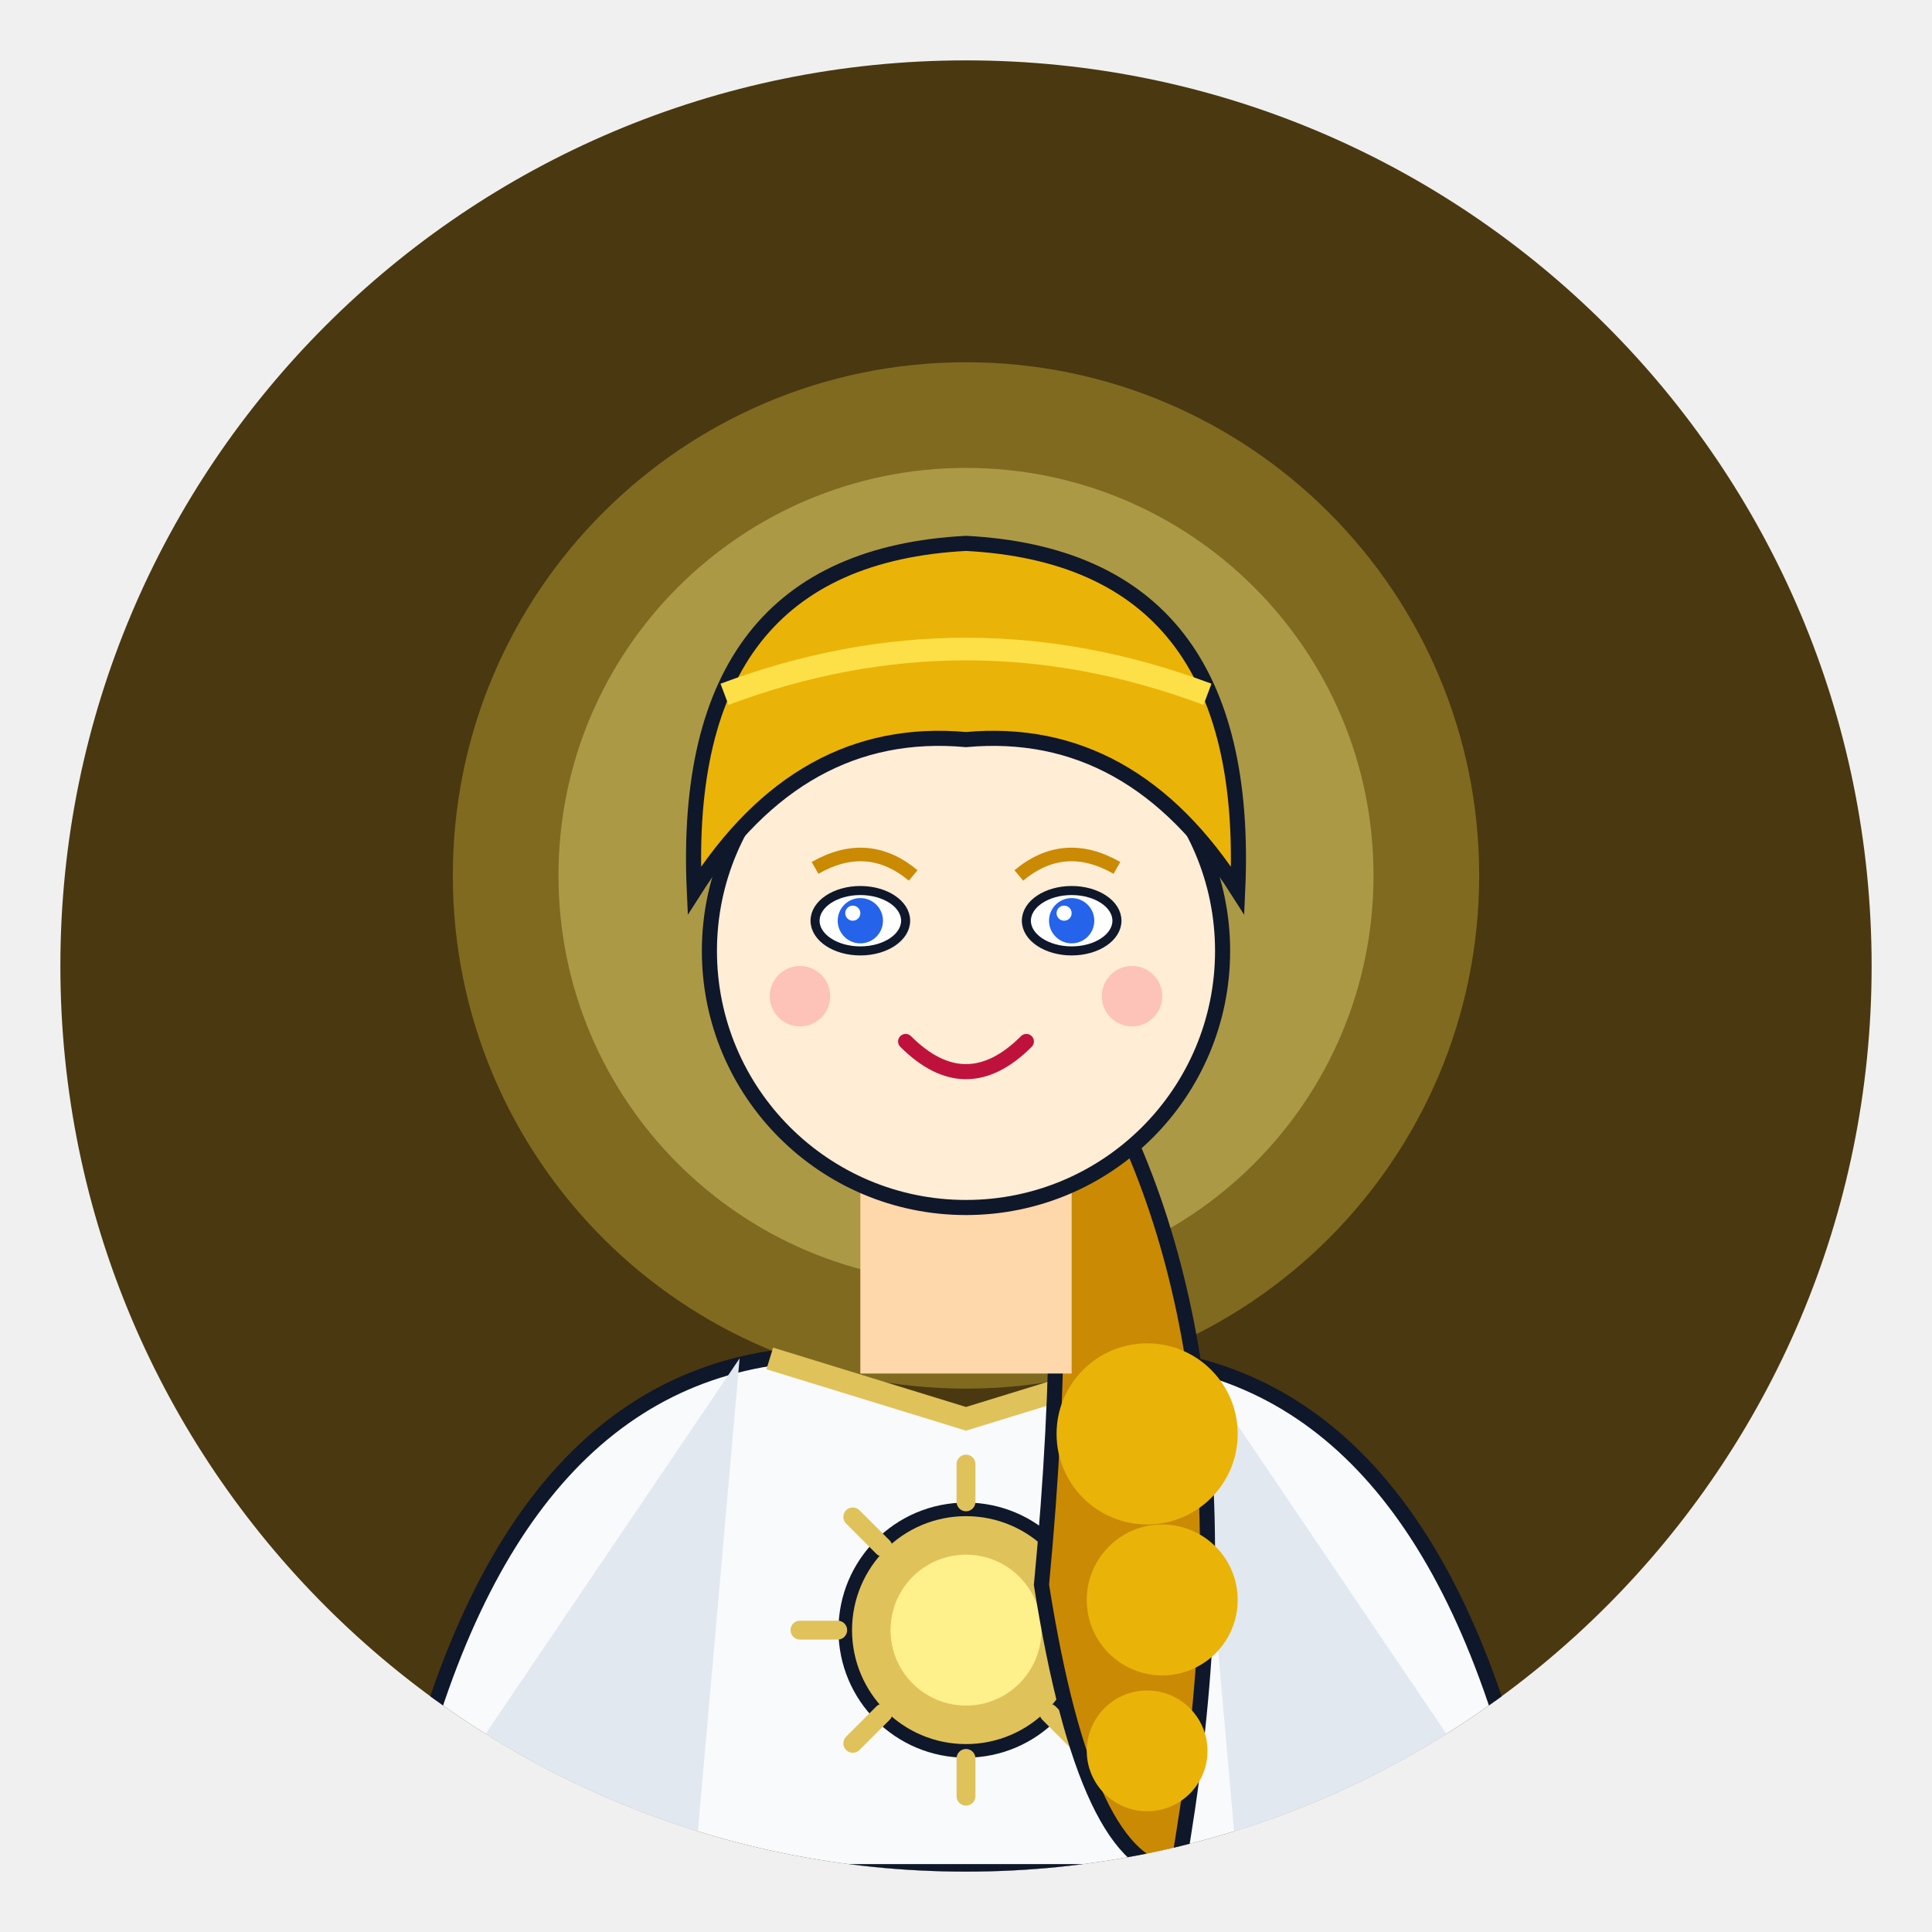
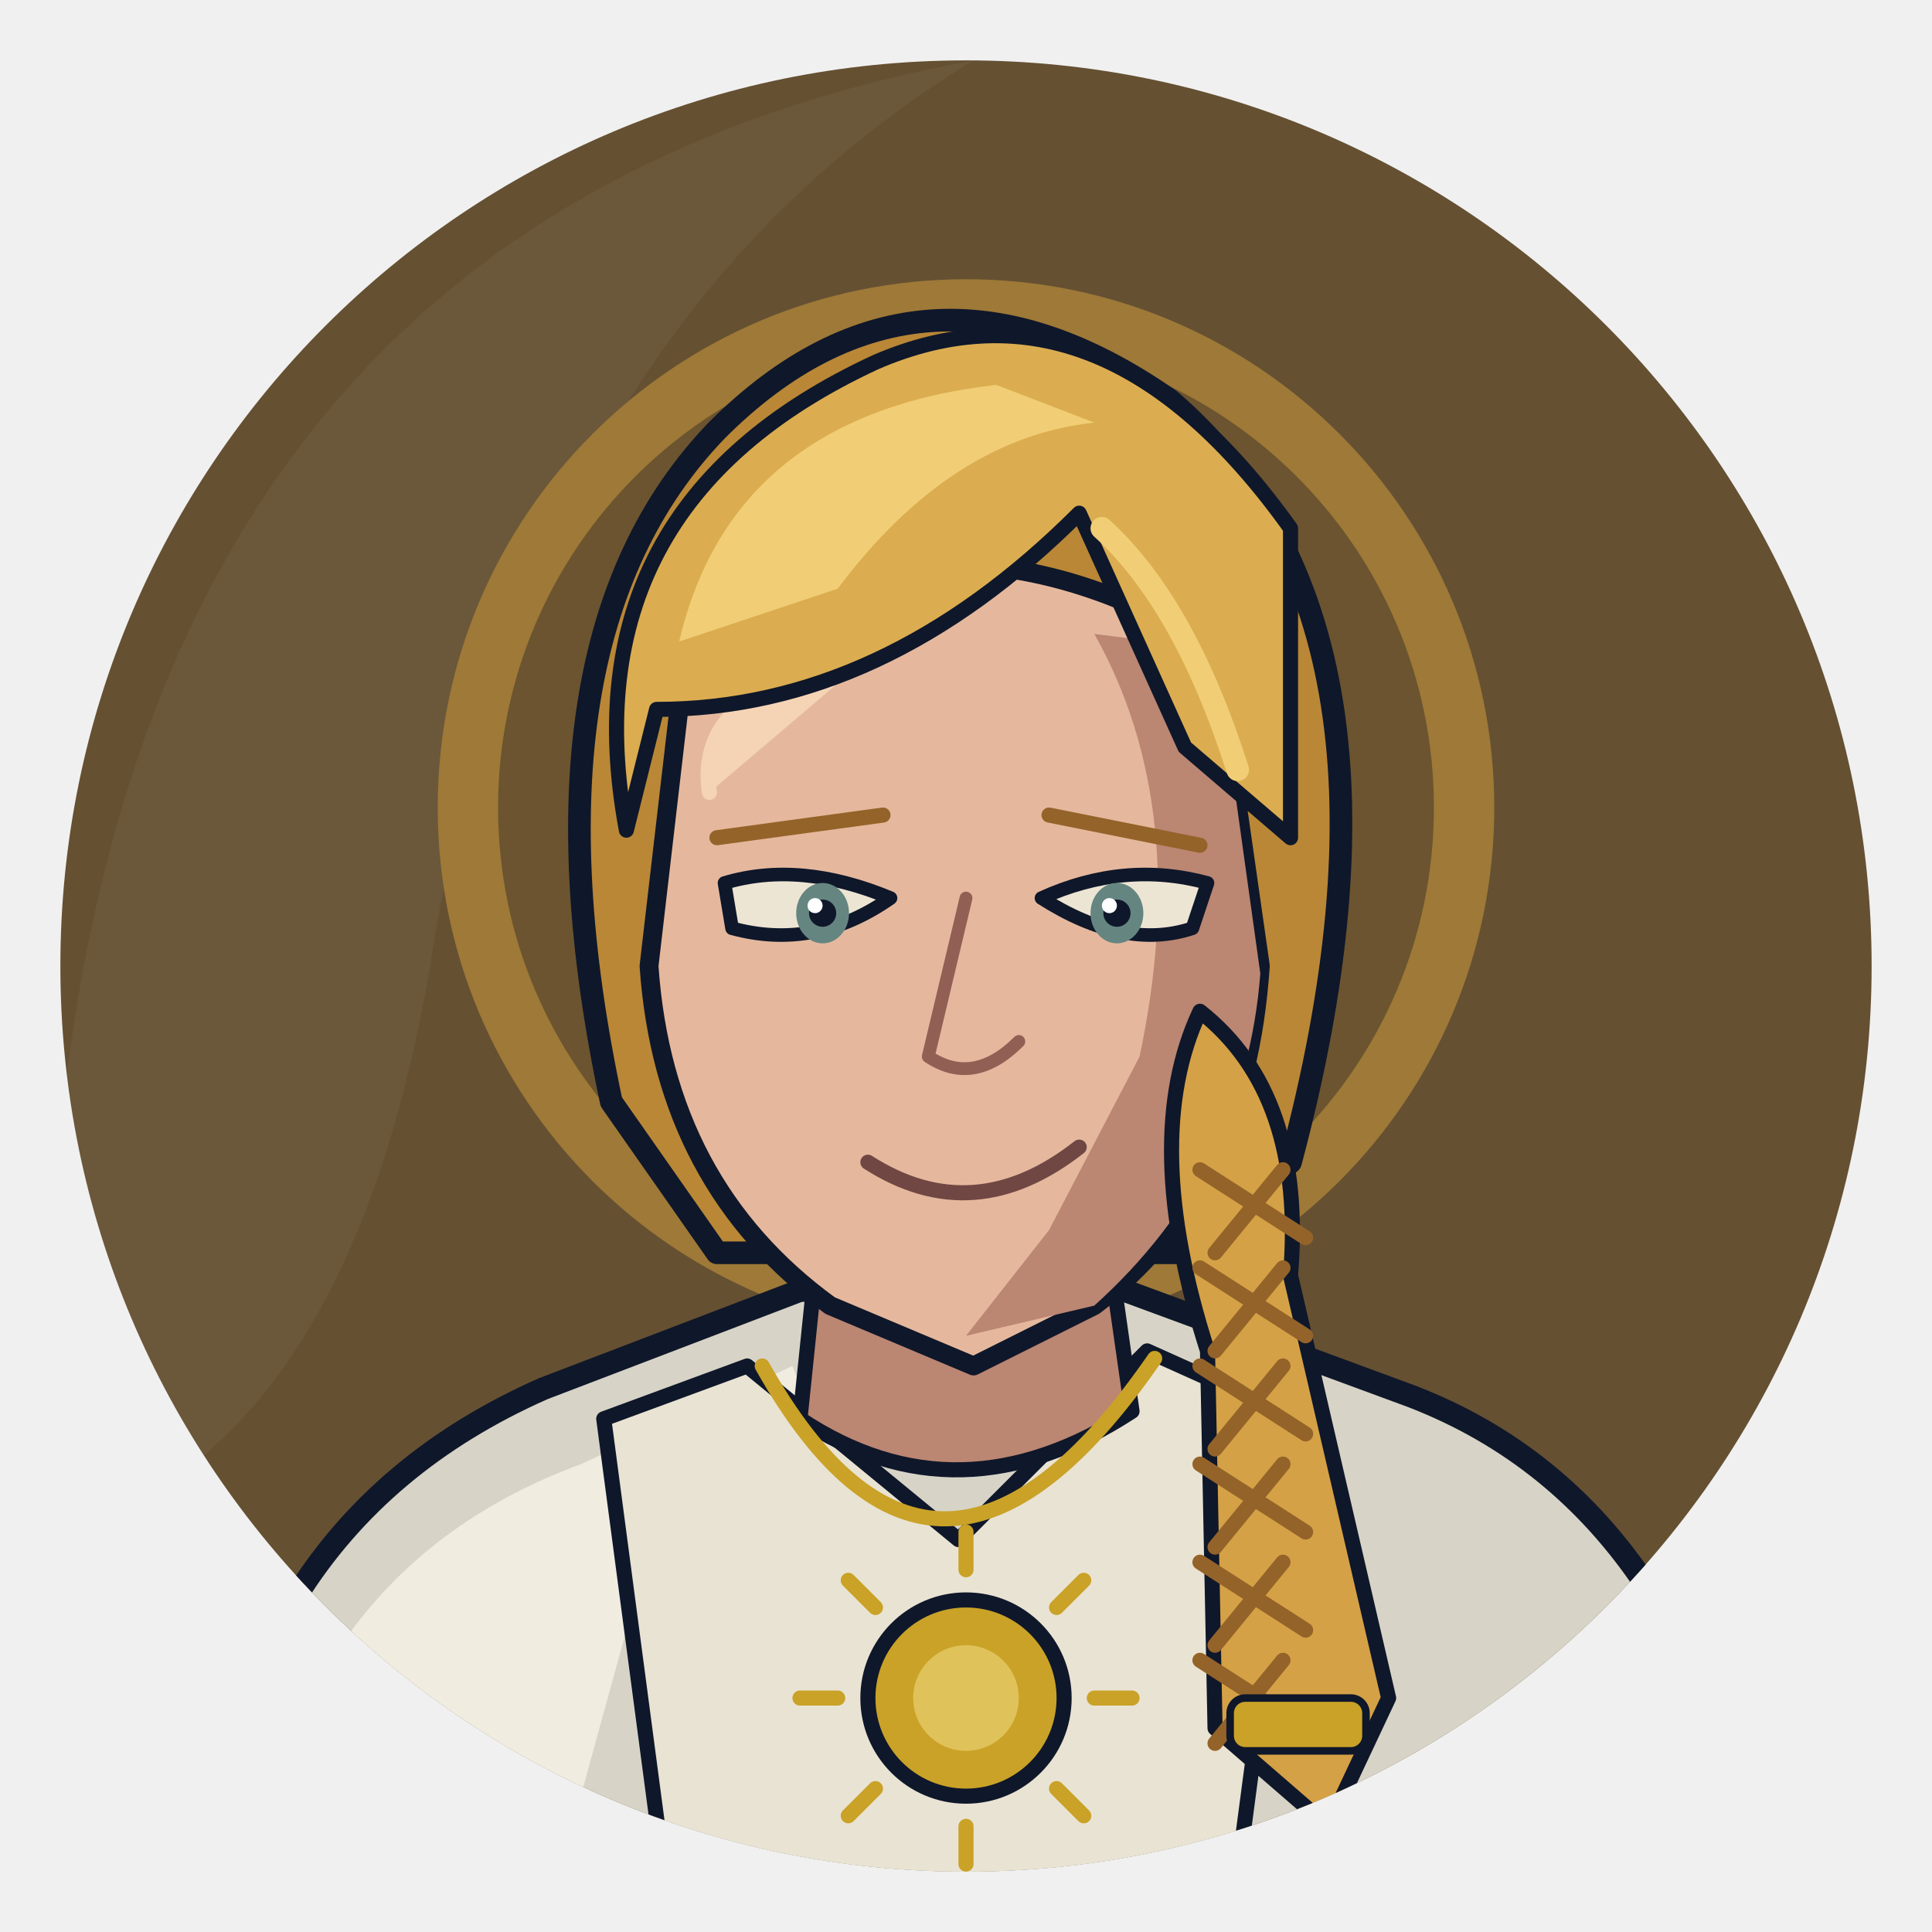
- <svg xmlns="http://www.w3.org/2000/svg" width="256" height="256" viewBox="0 0 256 256">
+ <svg xmlns="http://www.w3.org/2000/svg" version="1.1" width="256" height="256" viewBox="0 0 256 256">
  <defs>
    <clipPath id="hero_althea-clip">
      <circle cx="128" cy="128" r="120" />
    </clipPath>
  </defs>
  <g clip-path="url(#hero_althea-clip)">
-     <circle cx="128" cy="128" r="120" fill="#4a3810" />
-     <circle cx="128" cy="116" r="68" fill="#fde047" opacity="0.3" />
-     <circle cx="128" cy="116" r="54" fill="#fef08a" opacity="0.35" />
-     <path d="M52 248 Q64 186 102 180 L128 188 L154 180 Q192 186 204 248 Z" fill="#f8fafc" stroke="#0f172a" stroke-width="2" />
-     <path d="M52 248 L92 248 L98 180 Z" fill="#e2e8f0" />
-     <path d="M204 248 L164 248 L158 180 Z" fill="#e2e8f0" />
-     <path d="M102 180 L128 188 L154 180" stroke="#e0c25a" stroke-width="3" fill="none" />
-     <circle cx="128" cy="216" r="16" fill="#e0c25a" stroke="#0f172a" stroke-width="1.8" />
-     <circle cx="128" cy="216" r="10" fill="#fef08a" />
-     <path d="M128 194 V199 M128 233 V238 M106 216 H111 M145 216 H150 M113 201 L117 205 M139 227 L143 231 M113 231 L117 227 M139 205 L143 201" stroke="#e0c25a" stroke-width="2.5" stroke-linecap="round" />
-     <path d="M144 140 Q168 180 156 248 Q144 248 138 210 Q142 168 138 140 Z" fill="#ca8a04" stroke="#0f172a" stroke-width="2" />
-     <circle cx="152" cy="190" r="12" fill="#eab308" />
-     <circle cx="154" cy="212" r="10" fill="#eab308" />
-     <circle cx="152" cy="232" r="8" fill="#eab308" />
-     <rect x="114" y="142" width="28" height="40" fill="#fed7aa" />
-     <ellipse cx="128" cy="126" rx="34" ry="34" fill="#ffedd5" stroke="#0f172a" stroke-width="2" />
-     <path d="M92 118 Q90 74 128 72 Q166 74 164 118 Q150 96 128 98 Q106 96 92 118 Z" fill="#eab308" stroke="#0f172a" stroke-width="2" />
-     <path d="M96 92 Q128 80 160 92" stroke="#fde047" stroke-width="3" fill="none" />
-     <ellipse cx="114" cy="122" rx="6" ry="4" fill="#ffffff" stroke="#0f172a" stroke-width="1.2" />
-     <circle cx="114" cy="122" r="3" fill="#2563eb" />
-     <circle cx="113" cy="121" r="1" fill="#ffffff" />
-     <ellipse cx="142" cy="122" rx="6" ry="4" fill="#ffffff" stroke="#0f172a" stroke-width="1.2" />
-     <circle cx="142" cy="122" r="3" fill="#2563eb" />
-     <circle cx="141" cy="121" r="1" fill="#ffffff" />
-     <path d="M108 115 Q115 111 121 116" stroke="#ca8a04" stroke-width="1.8" fill="none" />
-     <path d="M135 116 Q141 111 148 115" stroke="#ca8a04" stroke-width="1.8" fill="none" />
-     <circle cx="106" cy="132" r="4" fill="#fca5a5" opacity="0.6" />
-     <circle cx="150" cy="132" r="4" fill="#fca5a5" opacity="0.6" />
-     <path d="M120 138 Q128 146 136 138" stroke="#be123c" stroke-width="2" fill="none" stroke-linecap="round" />
+     <circle cx="128" cy="128" r="120" fill="#655032" stroke="none" stroke-width="1" />
+     <path d="M8 150 Q20 28 129 8 Q70 44 57 128 Q46 192 8 203Z" fill="#ffffff" stroke="none" stroke-width="0" stroke-linejoin="round" stroke-linecap="round" opacity="0.04" />
+     <circle cx="128" cy="107" r="70" fill="#9e7937" stroke="none" stroke-width="1" />
+     <circle cx="128" cy="107" r="62" fill="#6b542f" stroke="none" stroke-width="1" />
+     <path d="M27 256 Q29 203 72 184 L106 171 H149 L187 185 Q226 200 234 256Z" fill="#d7d4c7" stroke="#0f172a" stroke-width="3" stroke-linejoin="round" stroke-linecap="round" />
+     <path d="M33 252 Q39 208 77 194 L105 181 L114 204 L83 216 L72 256Z" fill="#f0ece0" stroke="#0f172a" stroke-width="0" stroke-linejoin="round" stroke-linecap="round" />
+     <path d="M80 188 L99 181 L127 204 L152 179 L172 188 L163 256 H89Z" fill="#e9e3d3" stroke="#0f172a" stroke-width="2" stroke-linejoin="round" stroke-linecap="round" />
+     <path d="M81 146 Q68 85 95 57 Q122 30 155 53 Q190 83 171 154 L157 166 H95Z" fill="#b98736" stroke="#0f172a" stroke-width="3" stroke-linejoin="round" stroke-linecap="round" />
+     <path d="M109 159 L106 188 Q127 202 150 187 L146 159Z" fill="#bb8672" stroke="#0f172a" stroke-width="2" stroke-linejoin="round" stroke-linecap="round" />
+     <path d="M91 85 Q126 64 161 86 L167 128 Q165 158 145 173 L129 181 L110 173 Q88 157 86 128Z" fill="#e5b89d" stroke="#0f172a" stroke-width="2.5" stroke-linejoin="round" stroke-linecap="round" />
+     <path d="M145 84 Q158 107 151 140 L139 163 L128 177 L145 173 Q165 155 167 129 L161 86Z" fill="#bb8672" stroke="#0f172a" stroke-width="0" stroke-linejoin="round" stroke-linecap="round" />
+     <path d="M94 105 Q92 91 114 88" fill="#f4d4b5" stroke="#f4d4b5" stroke-width="2" stroke-linejoin="round" stroke-linecap="round" />
+     <path d="M96 117 Q106 114 118 119 Q108 126 97 123Z" fill="#ede5d3" stroke="#0f172a" stroke-width="1.8" stroke-linejoin="round" stroke-linecap="round" />
+     <path d="M138 119 Q149 114 160 117 L158 123 Q149 126 138 119Z" fill="#ede5d3" stroke="#0f172a" stroke-width="1.8" stroke-linejoin="round" stroke-linecap="round" />
+     <ellipse cx="109" cy="121" rx="3.5" ry="4" fill="#658581" stroke="none" stroke-width="1" />
+     <ellipse cx="148" cy="121" rx="3.5" ry="4" fill="#658581" stroke="none" stroke-width="1" />
+     <circle cx="109" cy="121" r="1.8" fill="#0f172a" stroke="none" stroke-width="1" />
+     <circle cx="148" cy="121" r="1.8" fill="#0f172a" stroke="none" stroke-width="1" />
+     <circle cx="108" cy="120" r="1" fill="#ffffff" stroke="none" stroke-width="1" />
+     <circle cx="147" cy="120" r="1" fill="#ffffff" stroke="none" stroke-width="1" />
+     <path d="M128 119 L123 140 Q129 144 135 138" fill="none" stroke="#925f55" stroke-width="1.7" stroke-linejoin="round" stroke-linecap="round" />
+     <path d="M115 154 Q129 163 143 152" fill="none" stroke="#704743" stroke-width="2" stroke-linejoin="round" stroke-linecap="round" />
+     <path d="M95 111 L117 108 M139 108 L159 112" fill="none" stroke="#946329" stroke-width="2" stroke-linejoin="round" stroke-linecap="round" />
+     <path d="M83 110 Q75 67 116 48 Q146 35 171 70 L171 111 L157 99 L143 68 Q117 94 87 94Z" fill="#dbad50" stroke="#0f172a" stroke-width="2" stroke-linejoin="round" stroke-linecap="round" />
+     <path d="M90 85 Q97 55 132 51 L145 56 Q126 58 111 78Z" fill="#f1ce75" stroke="#0f172a" stroke-width="0" stroke-linejoin="round" stroke-linecap="round" />
+     <path d="M146 70 Q157 80 164 102" fill="none" stroke="#f1ce75" stroke-width="3" stroke-linejoin="round" stroke-linecap="round" />
+     <path d="M159 134 Q173 145 171 169 L184 225 L176 242 L161 229 L160 179 Q151 151 159 134Z" fill="#d5a146" stroke="#0f172a" stroke-width="2" stroke-linejoin="round" stroke-linecap="round" />
+     <path d="M159 155 L173 164 M170 155 L161 166" fill="none" stroke="#946329" stroke-width="2" stroke-linejoin="round" stroke-linecap="round" />
+     <path d="M159 168 L173 177 M170 168 L161 179" fill="none" stroke="#946329" stroke-width="2" stroke-linejoin="round" stroke-linecap="round" />
+     <path d="M159 181 L173 190 M170 181 L161 192" fill="none" stroke="#946329" stroke-width="2" stroke-linejoin="round" stroke-linecap="round" />
+     <path d="M159 194 L173 203 M170 194 L161 205" fill="none" stroke="#946329" stroke-width="2" stroke-linejoin="round" stroke-linecap="round" />
+     <path d="M159 207 L173 216 M170 207 L161 218" fill="none" stroke="#946329" stroke-width="2" stroke-linejoin="round" stroke-linecap="round" />
+     <path d="M159 220 L173 229 M170 220 L161 231" fill="none" stroke="#946329" stroke-width="2" stroke-linejoin="round" stroke-linecap="round" />
+     <rect x="163" y="225" width="18" height="7" rx="2" fill="#c9a227" stroke="#0f172a" stroke-width="1" />
+     <path d="M101 181 Q124 222 153 180" fill="none" stroke="#c9a227" stroke-width="2" stroke-linejoin="round" stroke-linecap="round" />
+     <circle cx="128" cy="225" r="13" fill="#c9a227" stroke="#0f172a" stroke-width="2" />
+     <circle cx="128" cy="225" r="7" fill="#e0c25a" stroke="none" stroke-width="1" />
+     <path d="M145.0 225.0 L150.0 225.0" fill="none" stroke="#c9a227" stroke-width="2" stroke-linejoin="round" stroke-linecap="round" />
+     <path d="M140.0 237.0 L143.6 240.6" fill="none" stroke="#c9a227" stroke-width="2" stroke-linejoin="round" stroke-linecap="round" />
+     <path d="M128.0 242.0 L128.0 247.0" fill="none" stroke="#c9a227" stroke-width="2" stroke-linejoin="round" stroke-linecap="round" />
+     <path d="M116.0 237.0 L112.4 240.6" fill="none" stroke="#c9a227" stroke-width="2" stroke-linejoin="round" stroke-linecap="round" />
+     <path d="M111.0 225.0 L106.0 225.0" fill="none" stroke="#c9a227" stroke-width="2" stroke-linejoin="round" stroke-linecap="round" />
+     <path d="M116.0 213.0 L112.4 209.4" fill="none" stroke="#c9a227" stroke-width="2" stroke-linejoin="round" stroke-linecap="round" />
+     <path d="M128.0 208.0 L128.0 203.0" fill="none" stroke="#c9a227" stroke-width="2" stroke-linejoin="round" stroke-linecap="round" />
+     <path d="M140.0 213.0 L143.6 209.4" fill="none" stroke="#c9a227" stroke-width="2" stroke-linejoin="round" stroke-linecap="round" />
  </g>
</svg>
